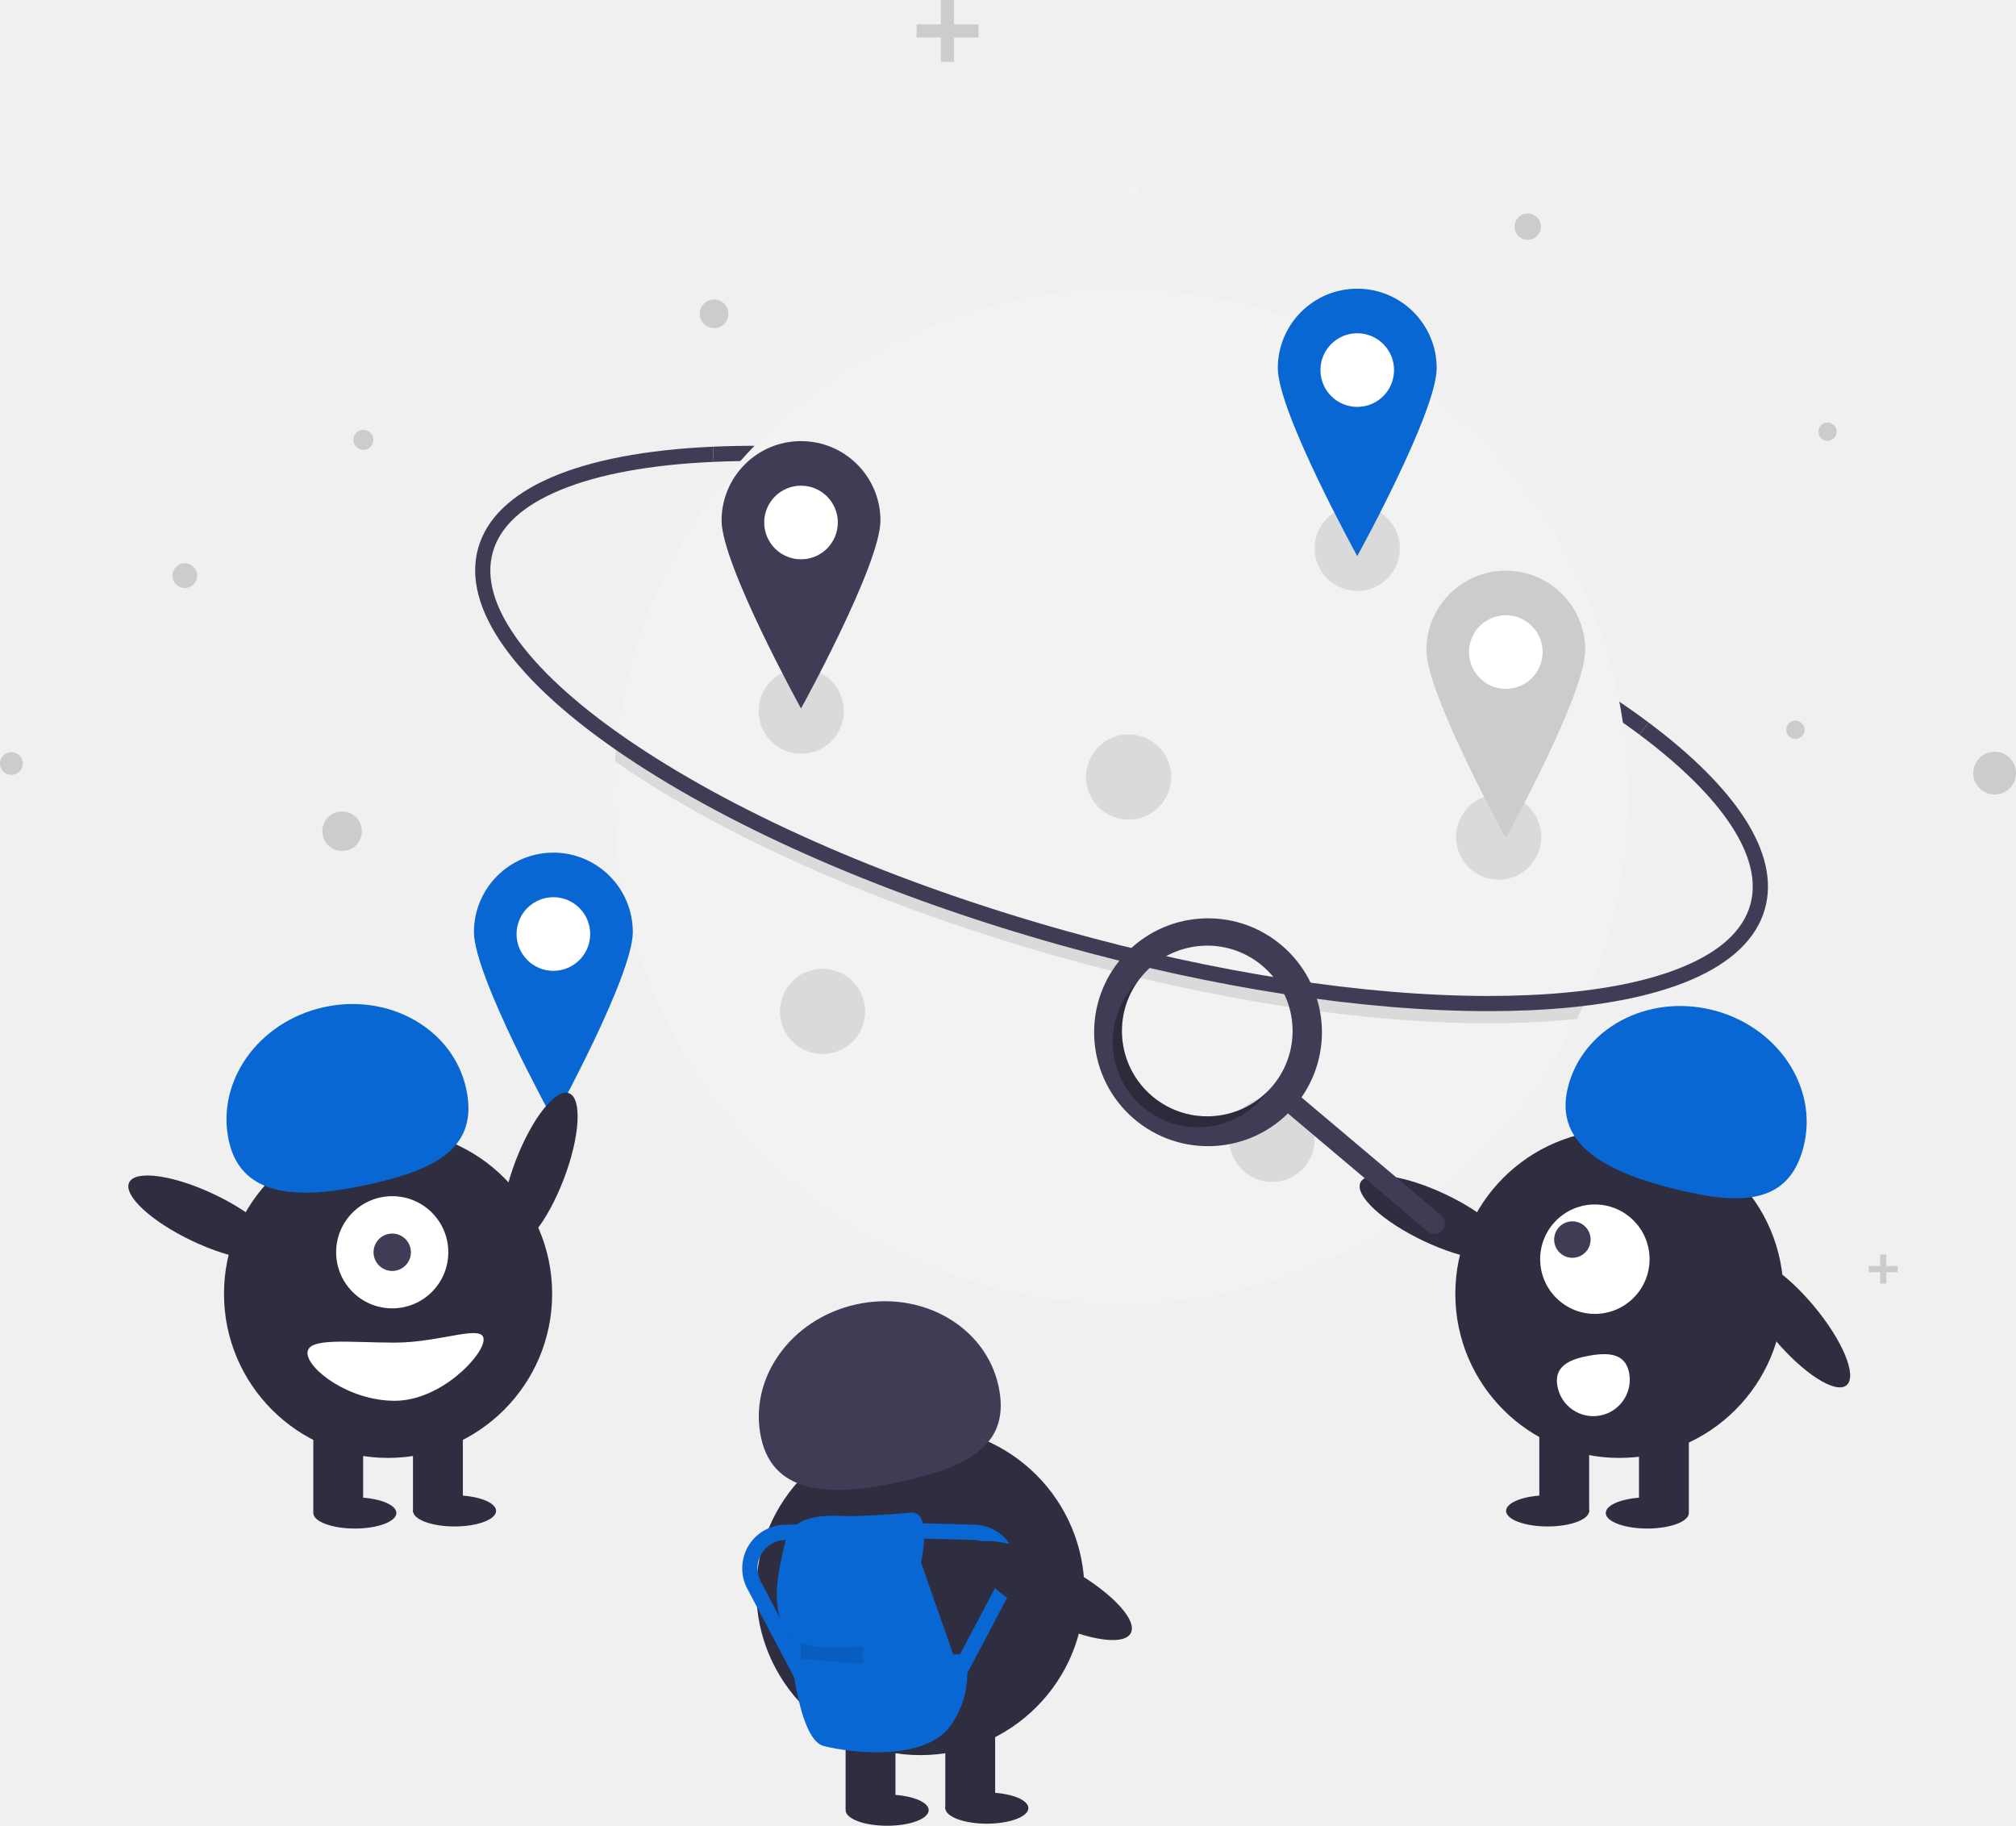
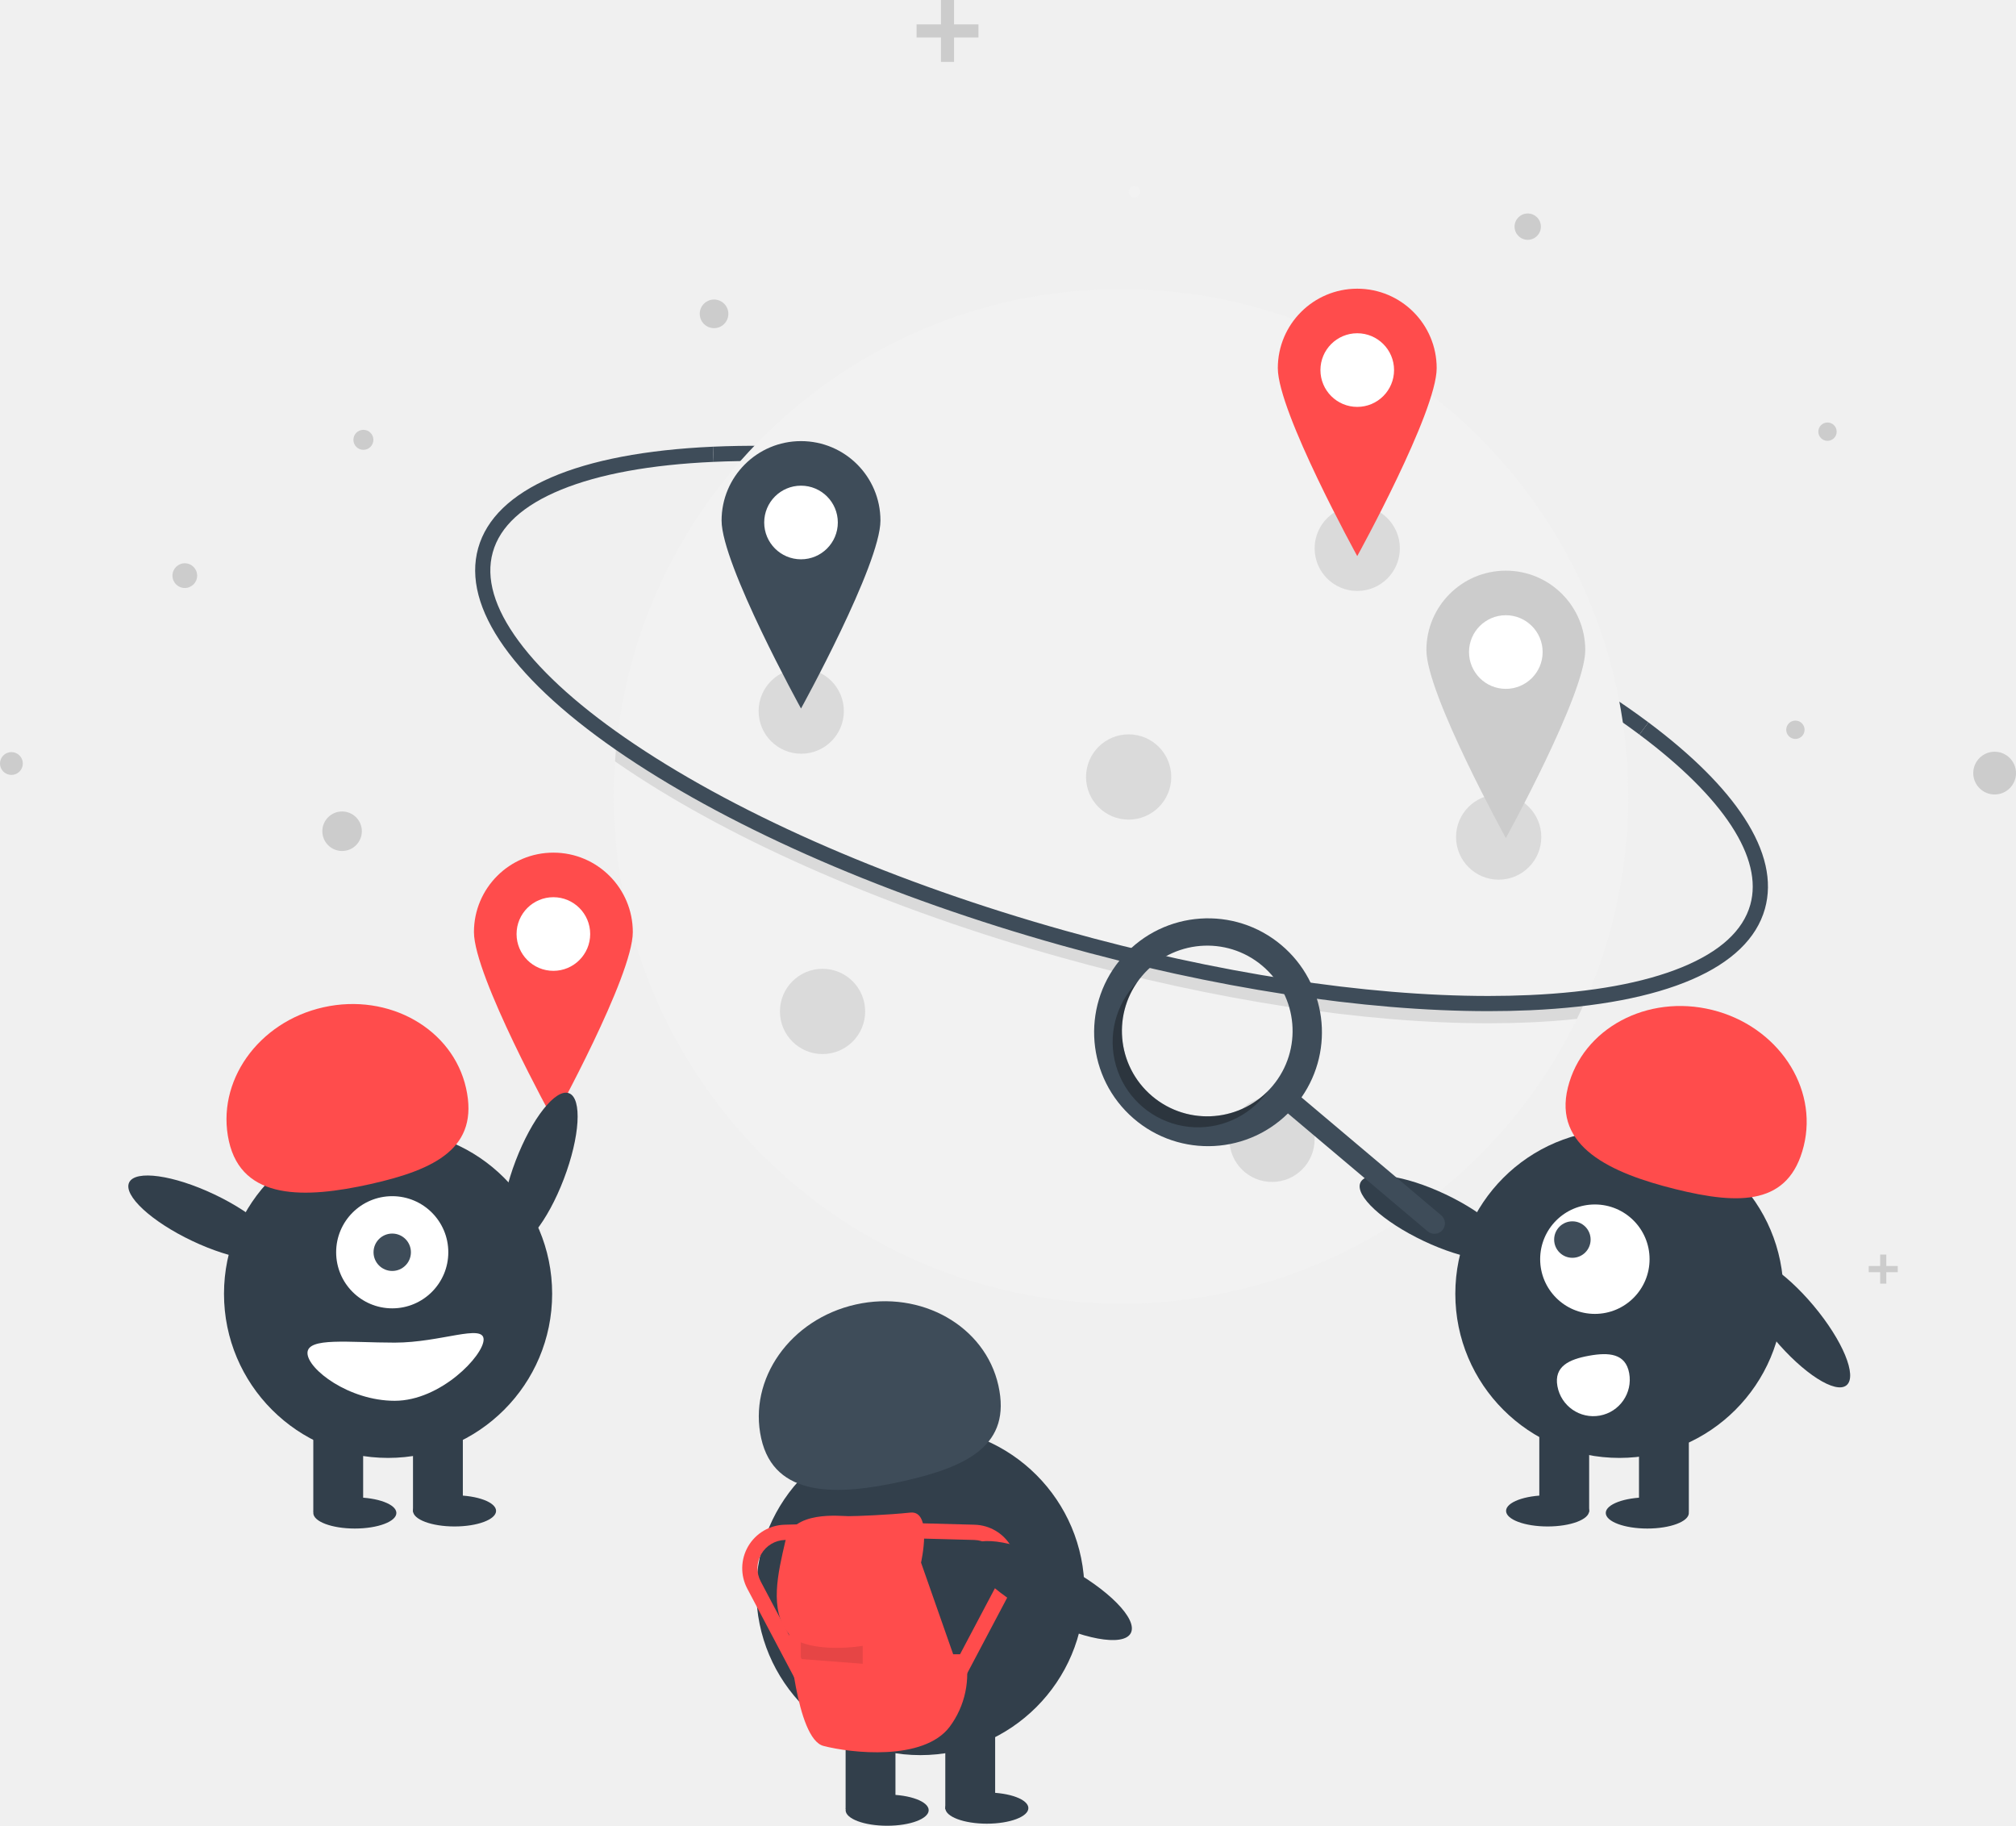
<svg xmlns="http://www.w3.org/2000/svg" id="f38f865d-e131-49ab-9ab3-db2059075423" data-name="Layer 1" width="529.16" height="479.144" viewBox="0 0 529.16 479.144">
-   <path d="M765.724,403.199c-28.17-21.06-72.292-40.977-121.051-54.643-44.396-12.444-87.698-18.452-121.939-16.917l-.178-3.982c34.649-1.552,78.4,4.507,123.193,17.061,49.214,13.794,93.814,33.946,122.362,55.289Z" transform="translate(-335.4198 -210.428)" fill="#3f3d56" />
+   <path d="M765.724,403.199c-28.17-21.06-72.292-40.977-121.051-54.643-44.396-12.444-87.698-18.452-121.939-16.917l-.178-3.982c34.649-1.552,78.4,4.507,123.193,17.061,49.214,13.794,93.814,33.946,122.362,55.289Z" transform="translate(-335.4198 -210.428)" fill="#3e4c59" />
  <path d="M762.799,419.42a132.645,132.645,0,0,1-11.479,54.156q-.951,2.14-1.981,4.241A133.148,133.148,0,0,1,496.541,419.42q0-4.622.315-9.172.149-2.314.387-4.6A133.136,133.136,0,0,1,762.799,419.42Z" transform="translate(-335.4198 -210.428)" fill="#f2f2f2" />
  <path d="M751.32,473.576q-.951,2.14-1.981,4.241-5.835.634-12.285.921c-3.559.159-7.222.239-10.965.239-32.692,0-72.037-6.035-112.231-17.299-44.794-12.556-85.318-30.117-114.112-49.453q-1.471-.986-2.89-1.977.149-2.314.387-4.6,2.29,1.632,4.723,3.268c28.455,19.104,68.573,36.479,112.968,48.923,39.843,11.168,78.817,17.151,111.135,17.151q5.542,0,10.806-.235Q744.54,474.409,751.32,473.576Z" transform="translate(-335.4198 -210.428)" opacity="0.1" style="isolation:isolate" />
-   <path d="M726.09,475.789c-32.691.001-72.039-6.035-112.231-17.3-44.793-12.555-85.319-30.117-114.114-49.452-29.395-19.739-43.179-39.188-38.813-54.766,4.366-15.578,26.251-25.03,61.623-26.615l.178,3.982c-16.518.74-29.98,3.195-40.011,7.297-10.007,4.092-16.047,9.613-17.952,16.412-1.905,6.798.385,14.654,6.807,23.351,6.438,8.718,16.663,17.812,30.39,27.03,28.452,19.105,68.572,36.48,112.968,48.924,39.844,11.168,78.815,17.152,111.135,17.153q5.539,0,10.804-.235c16.518-.74,29.98-3.195,40.012-7.297,10.007-4.092,16.047-9.613,17.952-16.411,3.421-12.207-6.918-28.068-29.114-44.661l2.387-3.192c11.422,8.539,19.877,16.956,25.13,25.016,5.632,8.642,7.46,16.687,5.435,23.913-4.366,15.578-26.251,25.029-61.623,26.615C733.493,475.71,729.832,475.789,726.09,475.789Z" transform="translate(-335.4198 -210.428)" fill="#3f3d56" />
+   <path d="M726.09,475.789c-32.691.001-72.039-6.035-112.231-17.3-44.793-12.555-85.319-30.117-114.114-49.452-29.395-19.739-43.179-39.188-38.813-54.766,4.366-15.578,26.251-25.03,61.623-26.615l.178,3.982c-16.518.74-29.98,3.195-40.011,7.297-10.007,4.092-16.047,9.613-17.952,16.412-1.905,6.798.385,14.654,6.807,23.351,6.438,8.718,16.663,17.812,30.39,27.03,28.452,19.105,68.572,36.48,112.968,48.924,39.844,11.168,78.815,17.152,111.135,17.153q5.539,0,10.804-.235c16.518-.74,29.98-3.195,40.012-7.297,10.007-4.092,16.047-9.613,17.952-16.411,3.421-12.207-6.918-28.068-29.114-44.661l2.387-3.192c11.422,8.539,19.877,16.956,25.13,25.016,5.632,8.642,7.46,16.687,5.435,23.913-4.366,15.578-26.251,25.029-61.623,26.615C733.493,475.71,729.832,475.789,726.09,475.789Z" transform="translate(-335.4198 -210.428)" fill="#3e4c59" />
  <circle cx="297.772" cy="50.327" r="1.526" fill="#f2f2f2" />
  <circle cx="95.385" cy="115.426" r="2.624" fill="#ccc" />
  <circle cx="89.792" cy="218.145" r="5.185" fill="#ccc" />
  <circle cx="400.999" cy="59.481" r="3.455" fill="#ccc" />
  <circle cx="523.55" cy="202.89" r="5.61" fill="#ccc" />
  <circle cx="479.682" cy="113.287" r="2.407" fill="#ccc" />
  <circle cx="187.425" cy="82.364" r="3.755" fill="#ccc" />
  <circle cx="471.257" cy="191.514" r="2.407" fill="#ccc" />
  <circle cx="2.996" cy="200.371" r="2.996" fill="#ccc" />
  <circle cx="48.508" cy="151.068" r="3.244" fill="#ccc" />
  <polygon points="256.822 6.402 250.42 6.402 250.42 0 246.985 0 246.985 6.402 240.58 6.402 240.58 9.84 246.985 9.84 246.985 16.242 250.42 16.242 250.42 9.84 256.822 9.84 256.822 6.402" fill="#ccc" />
  <polygon points="405.335 352.829 401.314 352.829 401.314 348.81 399.158 348.81 399.158 352.829 395.138 352.829 395.138 354.986 399.158 354.986 399.158 359.006 401.314 359.006 401.314 354.986 405.335 354.986 405.335 352.829" fill="#ccc" />
  <polygon points="498.123 332.252 495.118 332.252 495.118 329.247 493.504 329.247 493.504 332.252 490.499 332.252 490.499 333.866 493.504 333.866 493.504 336.871 495.118 336.871 495.118 333.866 498.123 333.866 498.123 332.252" fill="#ccc" />
  <circle cx="210.308" cy="186.618" r="11.187" opacity="0.1" style="isolation:isolate" />
  <circle cx="333.876" cy="298.998" r="11.187" opacity="0.1" style="isolation:isolate" />
  <circle cx="296.247" cy="203.907" r="11.187" opacity="0.1" style="isolation:isolate" />
  <circle cx="215.902" cy="265.437" r="11.187" opacity="0.1" style="isolation:isolate" />
  <circle cx="356.251" cy="143.903" r="11.187" opacity="0.1" style="isolation:isolate" />
  <circle cx="393.372" cy="219.671" r="11.187" opacity="0.1" style="isolation:isolate" />
  <circle cx="356.251" cy="97.12" r="14.747" fill="#fff" />
-   <path d="M691.67,286.191a20.849,20.849,0,0,0-20.849,20.849c0,11.515,20.849,49.325,20.849,49.325s20.849-37.811,20.849-49.325A20.849,20.849,0,0,0,691.67,286.191Zm0,31.019a9.662,9.662,0,1,1,9.662-9.662,9.662,9.662,0,0,1-9.662,9.662h0Z" transform="translate(-335.4198 -210.428)" fill="#0967d3" />
+   <path d="M691.67,286.191a20.849,20.849,0,0,0-20.849,20.849c0,11.515,20.849,49.325,20.849,49.325s20.849-37.811,20.849-49.325A20.849,20.849,0,0,0,691.67,286.191Zm0,31.019a9.662,9.662,0,1,1,9.662-9.662,9.662,9.662,0,0,1-9.662,9.662h0Z" transform="translate(-335.4198 -210.428)" fill="#ff4c4c" />
  <circle cx="210.251" cy="137.12" r="14.747" fill="#fff" />
-   <path d="M545.67,326.191a20.849,20.849,0,0,0-20.849,20.849c0,11.515,20.849,49.325,20.849,49.325s20.849-37.811,20.849-49.325A20.849,20.849,0,0,0,545.67,326.191Zm0,31.019a9.662,9.662,0,1,1,9.662-9.662,9.662,9.662,0,0,1-9.662,9.662h0Z" transform="translate(-335.4198 -210.428)" fill="#3f3d56" />
+   <path d="M545.67,326.191a20.849,20.849,0,0,0-20.849,20.849c0,11.515,20.849,49.325,20.849,49.325s20.849-37.811,20.849-49.325A20.849,20.849,0,0,0,545.67,326.191Zm0,31.019a9.662,9.662,0,1,1,9.662-9.662,9.662,9.662,0,0,1-9.662,9.662h0Z" transform="translate(-335.4198 -210.428)" fill="#3e4c59" />
  <circle cx="395.251" cy="171.12" r="14.747" fill="#fff" />
  <path d="M730.67,360.191a20.849,20.849,0,0,0-20.849,20.849c0,11.515,20.849,49.325,20.849,49.325s20.849-37.811,20.849-49.325A20.849,20.849,0,0,0,730.67,360.191Zm0,31.019a9.662,9.662,0,1,1,9.662-9.662,9.662,9.662,0,0,1-9.662,9.662h0Z" transform="translate(-335.4198 -210.428)" fill="#ccc" style="isolation:isolate" />
  <circle cx="145.251" cy="245.12" r="14.747" fill="#fff" />
-   <path d="M480.67,434.191a20.849,20.849,0,0,0-20.849,20.849c0,11.515,20.849,49.325,20.849,49.325s20.849-37.811,20.849-49.325A20.849,20.849,0,0,0,480.67,434.191Zm0,31.019a9.662,9.662,0,1,1,9.662-9.662,9.662,9.662,0,0,1-9.662,9.662h0Z" transform="translate(-335.4198 -210.428)" fill="#0967d3" />
-   <ellipse cx="806.286" cy="557.447" rx="6.76" ry="21.534" transform="translate(-505.2026 437.2108) rotate(-39.93837)" fill="#2f2e41" />
-   <circle cx="425.059" cy="339.542" r="43.067" fill="#2f2e41" />
-   <rect x="430.204" y="373.341" width="13.084" height="23.442" fill="#2f2e41" />
-   <rect x="404.037" y="373.341" width="13.084" height="23.442" fill="#2f2e41" />
-   <ellipse cx="432.385" cy="397.055" rx="10.903" ry="4.089" fill="#2f2e41" />
-   <ellipse cx="406.217" cy="396.51" rx="10.903" ry="4.089" fill="#2f2e41" />
-   <path d="M746.956,495.833c3.846-15.487,20.821-24.601,37.915-20.356s27.834,20.24,23.989,35.727-16.604,15.537-33.698,11.292S743.111,511.32,746.956,495.833Z" transform="translate(-335.4198 -210.428)" fill="#0967d3" />
-   <ellipse cx="711.971" cy="529.986" rx="6.76" ry="21.534" transform="translate(-407.4064 735.729) rotate(-64.62574)" fill="#2f2e41" />
+   <path d="M480.67,434.191a20.849,20.849,0,0,0-20.849,20.849c0,11.515,20.849,49.325,20.849,49.325s20.849-37.811,20.849-49.325A20.849,20.849,0,0,0,480.67,434.191Zm0,31.019a9.662,9.662,0,1,1,9.662-9.662,9.662,9.662,0,0,1-9.662,9.662h0Z" transform="translate(-335.4198 -210.428)" fill="#ff4c4c" />
+   <ellipse cx="806.286" cy="557.447" rx="6.76" ry="21.534" transform="translate(-505.2026 437.2108) rotate(-39.93837)" fill="#323f4b" />
+   <circle cx="425.059" cy="339.542" r="43.067" fill="#323f4b" />
+   <rect x="430.204" y="373.341" width="13.084" height="23.442" fill="#323f4b" />
+   <rect x="404.037" y="373.341" width="13.084" height="23.442" fill="#323f4b" />
+   <ellipse cx="432.385" cy="397.055" rx="10.903" ry="4.089" fill="#323f4b" />
+   <ellipse cx="406.217" cy="396.51" rx="10.903" ry="4.089" fill="#323f4b" />
+   <path d="M746.956,495.833c3.846-15.487,20.821-24.601,37.915-20.356s27.834,20.24,23.989,35.727-16.604,15.537-33.698,11.292S743.111,511.32,746.956,495.833Z" transform="translate(-335.4198 -210.428)" fill="#ff4c4c" />
+   <ellipse cx="711.971" cy="529.986" rx="6.76" ry="21.534" transform="translate(-407.4064 735.729) rotate(-64.62574)" fill="#323f4b" />
  <circle cx="418.621" cy="330.454" r="14.359" fill="#fff" />
-   <circle cx="412.719" cy="325.307" r="4.786" fill="#3f3d56" />
+   <circle cx="412.719" cy="325.307" r="4.786" fill="#3e4c59" />
  <path d="M763.048,570.797a9.572,9.572,0,1,1-18.835,3.429h0l-.003-.018c-.942-5.202,3.08-7.043,8.283-7.985S762.106,565.595,763.048,570.797Z" transform="translate(-335.4198 -210.428)" fill="#fff" />
-   <path d="M671.784,458.477a29.898,29.898,0,1,0,1.695,44.155l36.674,30.945a2.755,2.755,0,0,0,3.558-4.208l-.004-.003-36.674-30.945A29.9,29.9,0,0,0,671.784,458.477Zm-2.364,36.964a22.4,22.4,0,1,1-2.674-31.565l0,0A22.4,22.4,0,0,1,669.419,495.44Z" transform="translate(-335.4198 -210.428)" fill="#3f3d56" />
+   <path d="M671.784,458.477a29.898,29.898,0,1,0,1.695,44.155l36.674,30.945a2.755,2.755,0,0,0,3.558-4.208l-.004-.003-36.674-30.945A29.9,29.9,0,0,0,671.784,458.477Zm-2.364,36.964a22.4,22.4,0,1,1-2.674-31.565l0,0A22.4,22.4,0,0,1,669.419,495.44Z" transform="translate(-335.4198 -210.428)" fill="#3e4c59" />
  <path d="M637.854,498.114a22.401,22.401,0,0,1-3.801-30.113q-.642.647-1.242,1.355a22.4,22.4,0,1,0,34.239,28.891q.598-.709,1.127-1.452A22.401,22.401,0,0,1,637.854,498.114Z" transform="translate(-335.4198 -210.428)" opacity="0.3" style="isolation:isolate" />
-   <ellipse cx="477.089" cy="517.447" rx="21.534" ry="6.76" transform="translate(-512.0095 567.9214) rotate(-69.08217)" fill="#2f2e41" />
-   <circle cx="101.862" cy="339.541" r="43.067" fill="#2f2e41" />
-   <rect x="82.236" y="373.341" width="13.084" height="23.442" fill="#2f2e41" />
-   <rect x="108.404" y="373.341" width="13.084" height="23.442" fill="#2f2e41" />
-   <ellipse cx="93.139" cy="397.055" rx="10.903" ry="4.089" fill="#2f2e41" />
-   <ellipse cx="119.307" cy="396.51" rx="10.903" ry="4.089" fill="#2f2e41" />
+   <ellipse cx="477.089" cy="517.447" rx="21.534" ry="6.76" transform="translate(-512.0095 567.9214) rotate(-69.08217)" fill="#323f4b" />
+   <circle cx="101.862" cy="339.541" r="43.067" fill="#323f4b" />
+   <rect x="82.236" y="373.341" width="13.084" height="23.442" fill="#323f4b" />
+   <rect x="108.404" y="373.341" width="13.084" height="23.442" fill="#323f4b" />
+   <ellipse cx="93.139" cy="397.055" rx="10.903" ry="4.089" fill="#323f4b" />
+   <ellipse cx="119.307" cy="396.51" rx="10.903" ry="4.089" fill="#323f4b" />
  <circle cx="102.952" cy="328.638" r="14.719" fill="#fff" />
-   <circle cx="102.952" cy="328.638" r="4.906" fill="#3f3d56" />
-   <path d="M395.505,509.918c-3.477-15.574,7.639-31.31,24.829-35.149s33.944,5.675,37.422,21.249-7.915,21.318-25.105,25.156S398.982,525.492,395.505,509.918Z" transform="translate(-335.4198 -210.428)" fill="#0967d3" />
-   <ellipse cx="388.774" cy="529.986" rx="6.76" ry="21.534" transform="translate(-592.1042 443.7113) rotate(-64.62574)" fill="#2f2e41" />
+   <circle cx="102.952" cy="328.638" r="4.906" fill="#3e4c59" />
+   <path d="M395.505,509.918c-3.477-15.574,7.639-31.31,24.829-35.149s33.944,5.675,37.422,21.249-7.915,21.318-25.105,25.156S398.982,525.492,395.505,509.918Z" transform="translate(-335.4198 -210.428)" fill="#ff4c4c" />
+   <ellipse cx="388.774" cy="529.986" rx="6.76" ry="21.534" transform="translate(-592.1042 443.7113) rotate(-64.62574)" fill="#323f4b" />
  <path d="M416.127,565.506c0,4.215,10.853,12.539,22.897,12.539s23.335-11.867,23.335-16.082-11.292.818-23.335.818S416.127,561.291,416.127,565.506Z" transform="translate(-335.4198 -210.428)" fill="#fff" />
-   <circle cx="241.581" cy="417.541" r="43.067" fill="#2f2e41" />
-   <rect x="221.956" y="451.341" width="13.084" height="23.442" fill="#2f2e41" />
-   <rect x="248.123" y="451.341" width="13.084" height="23.442" fill="#2f2e41" />
-   <ellipse cx="232.859" cy="475.055" rx="10.903" ry="4.089" fill="#2f2e41" />
-   <ellipse cx="259.026" cy="474.51" rx="10.903" ry="4.089" fill="#2f2e41" />
-   <path d="M535.224,587.918c-3.477-15.574,7.639-31.31,24.829-35.149s33.944,5.675,37.422,21.249-7.915,21.318-25.105,25.156S538.702,603.492,535.224,587.918Z" transform="translate(-335.4198 -210.428)" fill="#3f3d56" />
-   <path d="M577.174,620.507s3.124-13.746-2.812-13.121-14.059.937-16.245.937-14.683-1.562-16.558,6.561-4.374,18.12.937,24.368c0,0,1.874,27.492,9.06,29.367s26.243,4.061,33.116-4.999a23.3,23.3,0,0,0,4.061-19.057H585.609Z" transform="translate(-335.4198 -210.428)" fill="#0967d3" />
+   <circle cx="241.581" cy="417.541" r="43.067" fill="#323f4b" />
+   <rect x="221.956" y="451.341" width="13.084" height="23.442" fill="#323f4b" />
+   <rect x="248.123" y="451.341" width="13.084" height="23.442" fill="#323f4b" />
+   <ellipse cx="232.859" cy="475.055" rx="10.903" ry="4.089" fill="#323f4b" />
+   <ellipse cx="259.026" cy="474.51" rx="10.903" ry="4.089" fill="#323f4b" />
+   <path d="M535.224,587.918c-3.477-15.574,7.639-31.31,24.829-35.149s33.944,5.675,37.422,21.249-7.915,21.318-25.105,25.156S538.702,603.492,535.224,587.918Z" transform="translate(-335.4198 -210.428)" fill="#3e4c59" />
+   <path d="M577.174,620.507s3.124-13.746-2.812-13.121-14.059.937-16.245.937-14.683-1.562-16.558,6.561-4.374,18.12.937,24.368c0,0,1.874,27.492,9.06,29.367s26.243,4.061,33.116-4.999a23.3,23.3,0,0,0,4.061-19.057H585.609Z" transform="translate(-335.4198 -210.428)" fill="#ff4c4c" />
  <path d="M545.62,641.438s5.311,2.499,16.245.937v4.686l-16.245-1.25Z" transform="translate(-335.4198 -210.428)" opacity="0.1" style="isolation:isolate" />
-   <path d="M585.311,657.103l-3.537-1.869L597.504,625.468a7.431,7.431,0,0,0-6.37-10.9l-16.507-.444.107-3.999,16.508.444a11.432,11.432,0,0,1,9.799,16.769Z" transform="translate(-335.4198 -210.428)" fill="#0967d3" />
-   <path d="M547.294,657.103,531.564,627.337A11.432,11.432,0,0,1,541.363,610.569l16.508-.444.107,3.999-16.508.444a7.431,7.431,0,0,0-6.37,10.9l15.73,29.766Z" transform="translate(-335.4198 -210.428)" fill="#0967d3" />
-   <ellipse cx="611.105" cy="627.848" rx="7.501" ry="23.892" transform="translate(-565.0462 664.0244) rotate(-62.12179)" fill="#2f2e41" />
+   <path d="M585.311,657.103l-3.537-1.869L597.504,625.468a7.431,7.431,0,0,0-6.37-10.9l-16.507-.444.107-3.999,16.508.444a11.432,11.432,0,0,1,9.799,16.769Z" transform="translate(-335.4198 -210.428)" fill="#ff4c4c" />
+   <path d="M547.294,657.103,531.564,627.337A11.432,11.432,0,0,1,541.363,610.569l16.508-.444.107,3.999-16.508.444a7.431,7.431,0,0,0-6.37,10.9l15.73,29.766Z" transform="translate(-335.4198 -210.428)" fill="#ff4c4c" />
+   <ellipse cx="611.105" cy="627.848" rx="7.501" ry="23.892" transform="translate(-565.0462 664.0244) rotate(-62.12179)" fill="#323f4b" />
</svg>
